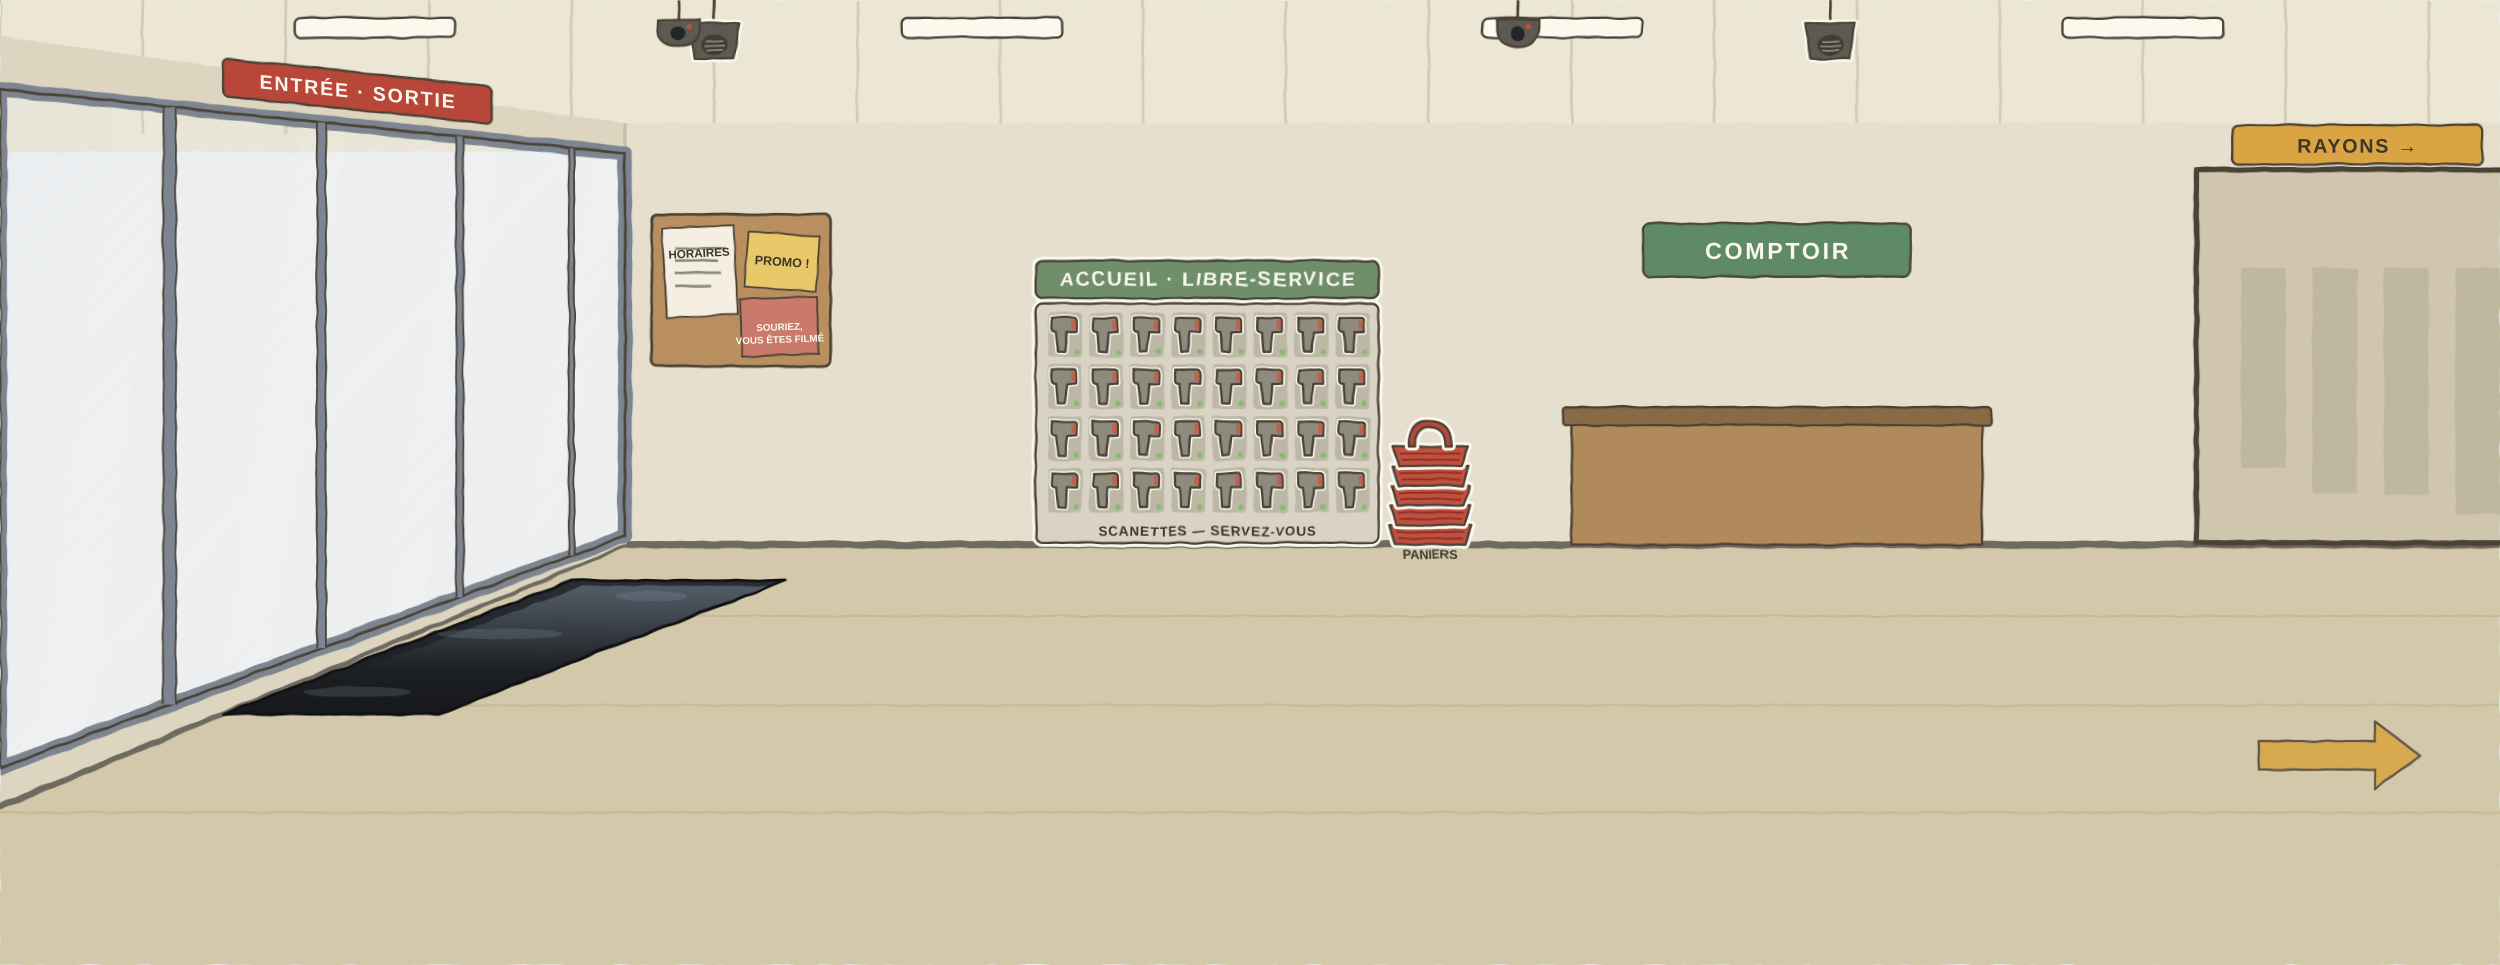
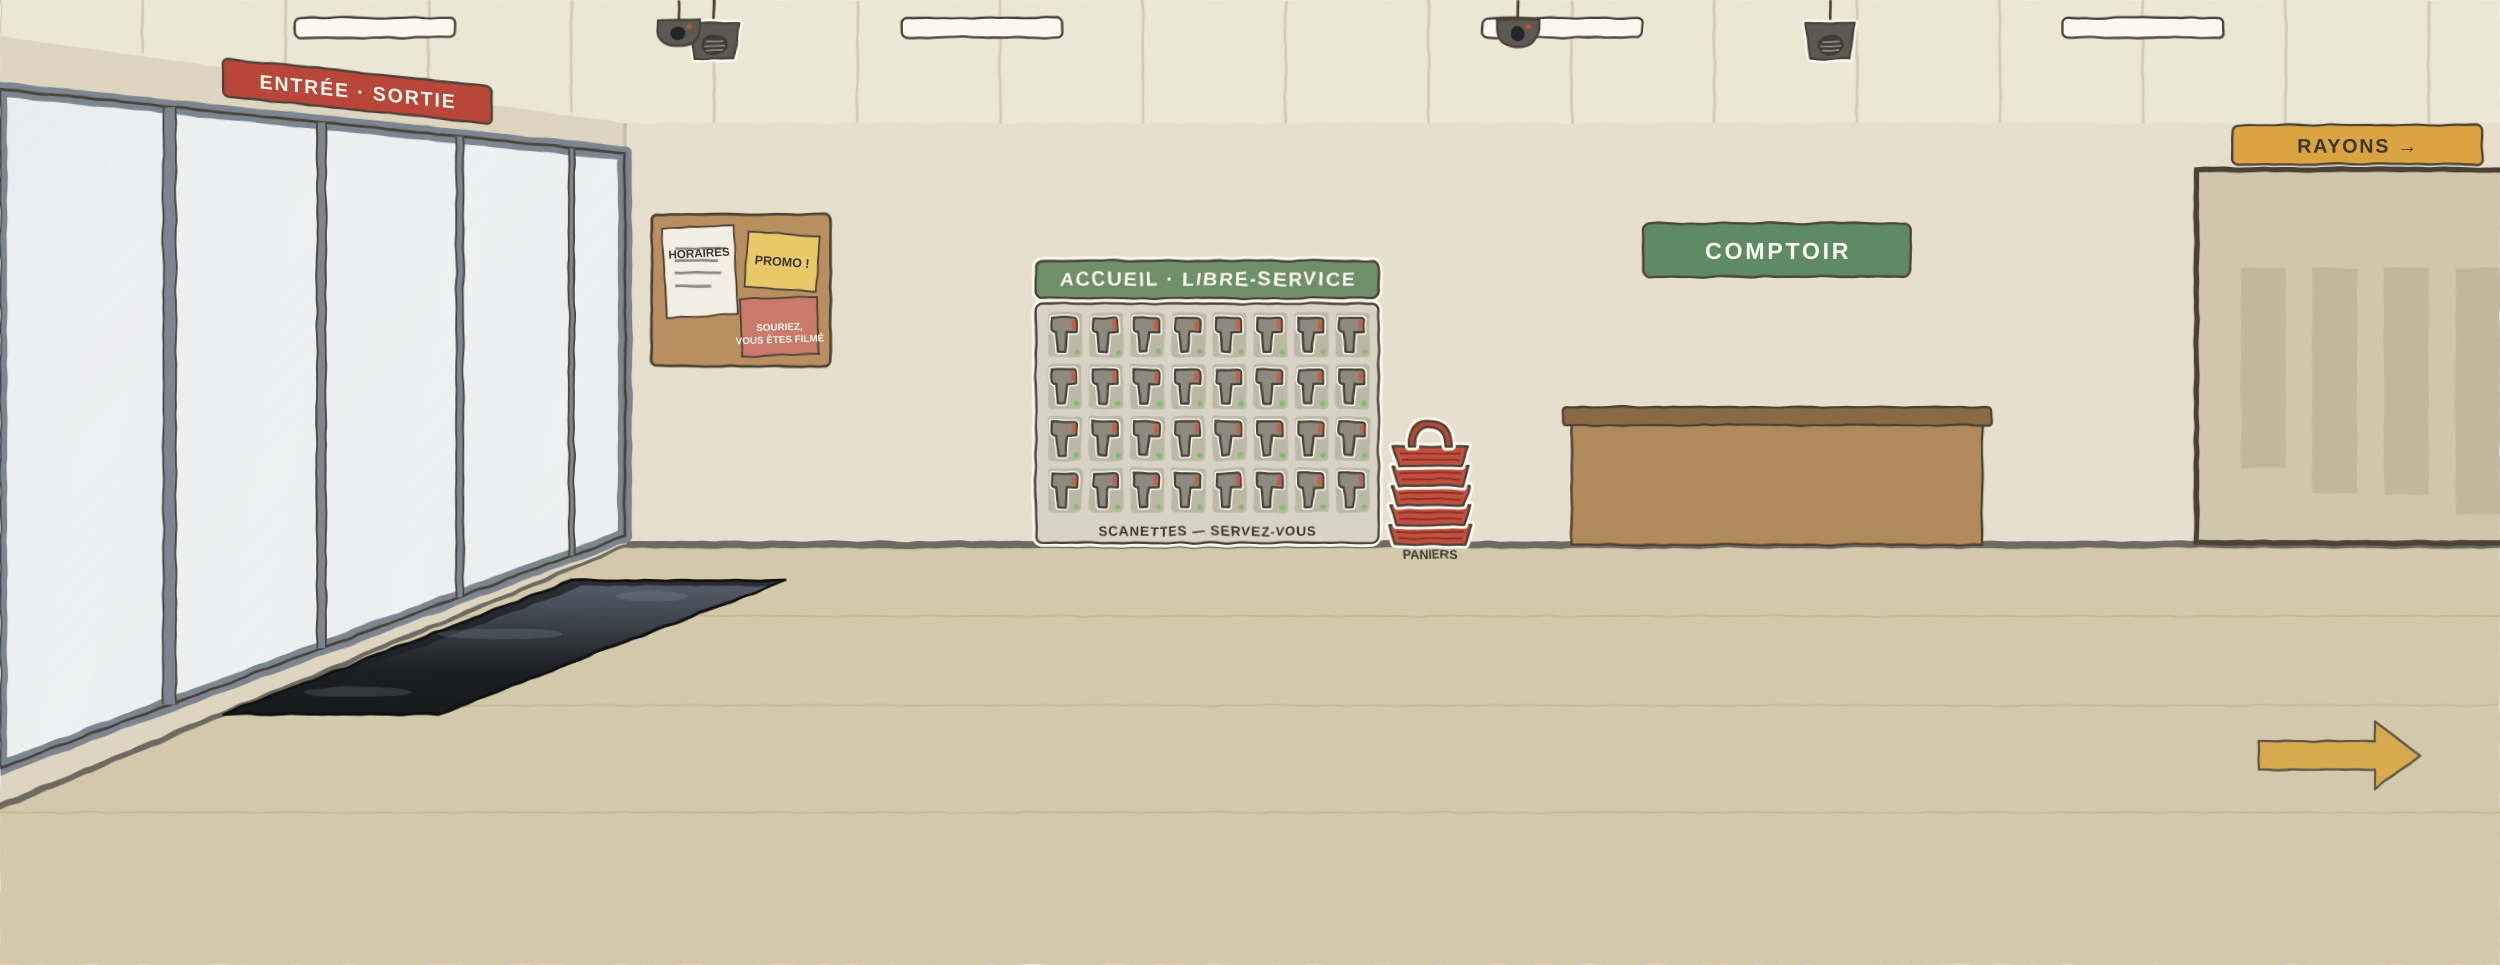
<svg xmlns="http://www.w3.org/2000/svg" width="2800" height="1080" viewBox="0 0 2800 1080">
  <defs>
    <filter id="crayon" x="-2%" y="-2%" width="104%" height="104%">
      <feTurbulence type="fractalNoise" baseFrequency="0.035" numOctaves="2" seed="7" />
      <feDisplacementMap in="SourceGraphic" scale="3.5" />
    </filter>
    <linearGradient id="tapis" x1="0" y1="0" x2="0" y2="1">
      <stop offset="0" stop-color="#2a2e33" />
      <stop offset="1" stop-color="#16181b" />
    </linearGradient>
    <linearGradient id="reflet" x1="0" y1="0" x2="0" y2="1">
      <stop offset="0" stop-color="#9fb4c9" stop-opacity="0.35" />
      <stop offset="1" stop-color="#9fb4c9" stop-opacity="0" />
    </linearGradient>
    <linearGradient id="verre" x1="0" y1="0" x2="1" y2="1">
      <stop offset="0" stop-color="#cfe0ee" stop-opacity="0.16" />
      <stop offset="0.5" stop-color="#cfe0ee" stop-opacity="0.06" />
      <stop offset="1" stop-color="#cfe0ee" stop-opacity="0.14" />
    </linearGradient>
  </defs>
  <g filter="url(#crayon)">
-     <rect x="-20" y="-20" width="2840" height="190" fill="#ece6d4" />
-     <line x1="0" y1="0" x2="0" y2="150" stroke="#d3cbb6" stroke-width="3" />
-     <line x1="160" y1="0" x2="160" y2="150" stroke="#d3cbb6" stroke-width="3" />
-     <line x1="320" y1="0" x2="320" y2="150" stroke="#d3cbb6" stroke-width="3" />
-     <line x1="480" y1="0" x2="480" y2="150" stroke="#d3cbb6" stroke-width="3" />
-     <line x1="640" y1="0" x2="640" y2="150" stroke="#d3cbb6" stroke-width="3" />
+     <path d="M-20 -20 H2820 V170 H700 L-20 38 Z" fill="#ece6d4" />
+     <line x1="0" y1="0" x2="0" y2="37" stroke="#d3cbb6" stroke-width="3" />
+     <line x1="160" y1="0" x2="160" y2="59" stroke="#d3cbb6" stroke-width="3" />
+     <line x1="320" y1="0" x2="320" y2="81" stroke="#d3cbb6" stroke-width="3" />
+     <line x1="480" y1="0" x2="480" y2="103" stroke="#d3cbb6" stroke-width="3" />
+     <line x1="640" y1="0" x2="640" y2="126" stroke="#d3cbb6" stroke-width="3" />
    <line x1="800" y1="0" x2="800" y2="150" stroke="#d3cbb6" stroke-width="3" />
    <line x1="960" y1="0" x2="960" y2="150" stroke="#d3cbb6" stroke-width="3" />
    <line x1="1120" y1="0" x2="1120" y2="150" stroke="#d3cbb6" stroke-width="3" />
    <line x1="1280" y1="0" x2="1280" y2="150" stroke="#d3cbb6" stroke-width="3" />
    <line x1="1440" y1="0" x2="1440" y2="150" stroke="#d3cbb6" stroke-width="3" />
    <line x1="1600" y1="0" x2="1600" y2="150" stroke="#d3cbb6" stroke-width="3" />
    <line x1="1760" y1="0" x2="1760" y2="150" stroke="#d3cbb6" stroke-width="3" />
    <line x1="1920" y1="0" x2="1920" y2="150" stroke="#d3cbb6" stroke-width="3" />
    <line x1="2080" y1="0" x2="2080" y2="150" stroke="#d3cbb6" stroke-width="3" />
    <line x1="2240" y1="0" x2="2240" y2="150" stroke="#d3cbb6" stroke-width="3" />
    <line x1="2400" y1="0" x2="2400" y2="150" stroke="#d3cbb6" stroke-width="3" />
    <line x1="2560" y1="0" x2="2560" y2="150" stroke="#d3cbb6" stroke-width="3" />
    <line x1="2720" y1="0" x2="2720" y2="150" stroke="#d3cbb6" stroke-width="3" />
    <rect x="330" y="20" width="180" height="22" rx="6" fill="#fbf8ee" stroke="#4a4236" stroke-width="2.6" />
    <rect x="1010" y="20" width="180" height="22" rx="6" fill="#fbf8ee" stroke="#4a4236" stroke-width="2.6" />
    <rect x="1660" y="20" width="180" height="22" rx="6" fill="#fbf8ee" stroke="#4a4236" stroke-width="2.6" />
    <rect x="2310" y="20" width="180" height="22" rx="6" fill="#fbf8ee" stroke="#4a4236" stroke-width="2.6" />
    <rect x="700" y="138" width="2120" height="472" fill="#e6dfcd" />
    <path d="M700 610 H2820 V1100 H-20 V908 Z" fill="#d3c8aa" />
    <line x1="507" y1="690" x2="2800" y2="690" stroke="#c4b896" stroke-width="2" />
    <line x1="265" y1="790" x2="2800" y2="790" stroke="#c4b896" stroke-width="2" />
    <line x1="-20" y1="910" x2="2800" y2="910" stroke="#c4b896" stroke-width="2" />
    <rect x="700" y="606" width="2120" height="8" fill="#6f6a5f" />
    <path d="M-20 38 L700 138 V610 L-20 908 Z M0 100 L0 860 L700 600 L700 172 Z" fill="#ddd5c0" fill-rule="evenodd" />
    <path d="M700 138 V610" stroke="#c9bfa6" stroke-width="4" />
    <path d="M-20 908 L700 610 V614 L-20 916 z" fill="#6f6a5f" />
    <g transform="translate(200 0)">
      <line x1="600" y1="0" x2="600" y2="26" stroke="#4a4236" stroke-width="3" />
      <g>
        <path d="M572 26 h56 l-6 40 h-44 z" fill="#5d5a52" stroke="#fbf8ee" stroke-width="8" stroke-linejoin="round" />
        <path d="M572 26 h56 l-6 40 h-44 z" fill="#5d5a52" stroke="#4a4236" stroke-width="2.4" stroke-linejoin="round" />
      </g>
      <ellipse cx="600" cy="50" rx="15" ry="12" fill="#3f3d37" />
      <path d="M590 46 h20 M588 51 h24 M590 56 h20" stroke="#8d897d" stroke-width="2" />
    </g>
    <g transform="translate(1450 0)">
      <line x1="600" y1="0" x2="600" y2="26" stroke="#4a4236" stroke-width="3" />
      <g>
        <path d="M572 26 h56 l-6 40 h-44 z" fill="#5d5a52" stroke="#fbf8ee" stroke-width="8" stroke-linejoin="round" />
        <path d="M572 26 h56 l-6 40 h-44 z" fill="#5d5a52" stroke="#4a4236" stroke-width="2.4" stroke-linejoin="round" />
      </g>
      <ellipse cx="600" cy="50" rx="15" ry="12" fill="#3f3d37" />
      <path d="M590 46 h20 M588 51 h24 M590 56 h20" stroke="#8d897d" stroke-width="2" />
    </g>
    <path d="M0 100 L700 172 L700 600 L0 860 Z" fill="url(#verre)" />
    <path d="M40 845 L130 113 h58 L98 823 z" fill="#ffffff" opacity="0.07" />
    <path d="M250 767 L340 135 h49 L299 749 z" fill="#ffffff" opacity="0.07" />
    <path d="M430 700 L520 153 h42 L472 685 z" fill="#ffffff" opacity="0.07" />
    <path d="M580 645 L670 169 h35 L615 632 z" fill="#ffffff" opacity="0.07" />
    <path d="M0 100 L700 172 L700 600 L0 860 Z" fill="none" stroke="#7d8590" stroke-width="16" stroke-linejoin="round" />
    <path d="M0 100 L700 172 L700 600 L0 860 Z" fill="none" stroke="#4a4236" stroke-width="3" />
    <path d="M190 120 V789" stroke="#7d8590" stroke-width="13" />
    <path d="M183 120 V789 M197 120 V789" stroke="#4a4236" stroke-width="2" />
    <path d="M360 137 V726" stroke="#7d8590" stroke-width="11" />
    <path d="M355 137 V726 M365 137 V726" stroke="#4a4236" stroke-width="2" />
    <path d="M515 153 V669" stroke="#7d8590" stroke-width="9" />
    <path d="M511 153 V669 M519 153 V669" stroke="#4a4236" stroke-width="2" />
    <path d="M640 166 V622" stroke="#7d8590" stroke-width="7" />
    <path d="M637 166 V622 M643 166 V622" stroke="#4a4236" stroke-width="2" />
    <g transform="matrix(1 0.103 0 1 0 0)">
      <rect x="250" y="40" width="300" height="42" rx="6" fill="#b8473a" stroke="#4a4236" stroke-width="2.6" />
    </g>
    <path d="M640 650 H880 L490 800 H250 Z" fill="url(#tapis)" stroke="#0f1012" stroke-width="3" stroke-linejoin="round" />
    <path d="M652 656 H860 L610 750 H402 Z" fill="url(#reflet)" />
    <ellipse cx="400" cy="775" rx="60" ry="6" fill="#8fa3b8" opacity="0.2" />
    <ellipse cx="560" cy="710" rx="70" ry="6" fill="#8fa3b8" opacity="0.2" />
    <ellipse cx="730" cy="668" rx="40" ry="6" fill="#8fa3b8" opacity="0.2" />
    <g transform="translate(-200 0)">
      <rect x="930" y="240" width="200" height="170" rx="6" fill="#b98f5f" stroke="#4a4236" stroke-width="3" />
      <rect x="944" y="254" width="80" height="100" fill="#f4efe2" stroke="#4a4236" stroke-width="2" transform="rotate(-3 984 304)" />
      <rect x="1036" y="262" width="80" height="62" fill="#e9c86a" stroke="#4a4236" stroke-width="2" transform="rotate(4 1076 293)" />
      <rect x="1030" y="334" width="86" height="64" fill="#c97a6a" stroke="#4a4236" stroke-width="2" transform="rotate(-2 1073 366)" />
      <path d="M956 278 h56 M956 292 h48 M956 306 h52 M956 320 h40" stroke="#8d897d" stroke-width="3" />
    </g>
    <path d="M760 0 v22" stroke="#4a4236" stroke-width="3" />
    <path d="M736 22 h48 v8 q0 22 -24 22 q-24 0 -24 -22 z" fill="#5d5a52" stroke="#4a4236" stroke-width="2.6" />
    <circle cx="760" cy="38" r="8" fill="#22262b" />
    <circle cx="772" cy="30" r="3" fill="#c0503f" />
    <path d="M1700 0 v22" stroke="#4a4236" stroke-width="3" />
    <path d="M1676 22 h48 v8 q0 22 -24 22 q-24 0 -24 -22 z" fill="#5d5a52" stroke="#4a4236" stroke-width="2.6" />
    <circle cx="1700" cy="38" r="8" fill="#22262b" />
    <circle cx="1712" cy="30" r="3" fill="#c0503f" />
    <g transform="translate(1130 0)">
      <g>
        <rect x="30" y="292" width="384" height="42" rx="8" fill="#6f8f6a" stroke="#fbf8ee" stroke-width="9" stroke-linejoin="round" />
        <rect x="30" y="292" width="384" height="42" rx="8" fill="#6f8f6a" stroke="#4a4236" stroke-width="2.6" stroke-linejoin="round" />
      </g>
      <text x="222" y="320" text-anchor="middle" font-family="Trebuchet MS, Segoe UI, Arial, sans-serif" font-size="22" font-weight="700" fill="#fbf8ee" letter-spacing="2">ACCUEIL · LIBRE-SERVICE</text>
      <g>
        <rect x="30" y="340" width="384" height="268" rx="8" fill="#d8d3c4" stroke="#fbf8ee" stroke-width="9" stroke-linejoin="round" />
        <rect x="30" y="340" width="384" height="268" rx="8" fill="#d8d3c4" stroke="#4a4236" stroke-width="2.6" stroke-linejoin="round" />
      </g>
      <rect x="44" y="350" width="38" height="50" rx="4" fill="#bdb7a6" />
      <g>
        <path d="M48 356 h24 q4 0 4 4 v12 h-11 l-2 22 h-8 l-2 -22 q-5 0 -5 -4 v-8 q0 -4 4 -4 z" fill="#8f8a7e" stroke="#fbf8ee" stroke-width="6" stroke-linejoin="round" />
        <path d="M48 356 h24 q4 0 4 4 v12 h-11 l-2 22 h-8 l-2 -22 q-5 0 -5 -4 v-8 q0 -4 4 -4 z" fill="#8f8a7e" stroke="#4a4236" stroke-width="2.6" stroke-linejoin="round" />
      </g>
      <rect x="70" y="359" width="5" height="10" fill="#c0614b" />
      <circle cx="76" cy="394" r="3" fill="#7fbf6a" />
      <rect x="90" y="350" width="38" height="50" rx="4" fill="#bdb7a6" />
      <g>
        <path d="M94 356 h24 q4 0 4 4 v12 h-11 l-2 22 h-8 l-2 -22 q-5 0 -5 -4 v-8 q0 -4 4 -4 z" fill="#8f8a7e" stroke="#fbf8ee" stroke-width="6" stroke-linejoin="round" />
        <path d="M94 356 h24 q4 0 4 4 v12 h-11 l-2 22 h-8 l-2 -22 q-5 0 -5 -4 v-8 q0 -4 4 -4 z" fill="#8f8a7e" stroke="#4a4236" stroke-width="2.6" stroke-linejoin="round" />
      </g>
      <rect x="116" y="359" width="5" height="10" fill="#c0614b" />
      <circle cx="122" cy="394" r="3" fill="#7fbf6a" />
      <rect x="136" y="350" width="38" height="50" rx="4" fill="#bdb7a6" />
      <g>
        <path d="M140 356 h24 q4 0 4 4 v12 h-11 l-2 22 h-8 l-2 -22 q-5 0 -5 -4 v-8 q0 -4 4 -4 z" fill="#8f8a7e" stroke="#fbf8ee" stroke-width="6" stroke-linejoin="round" />
        <path d="M140 356 h24 q4 0 4 4 v12 h-11 l-2 22 h-8 l-2 -22 q-5 0 -5 -4 v-8 q0 -4 4 -4 z" fill="#8f8a7e" stroke="#4a4236" stroke-width="2.6" stroke-linejoin="round" />
      </g>
      <rect x="162" y="359" width="5" height="10" fill="#c0614b" />
      <circle cx="168" cy="394" r="3" fill="#7fbf6a" />
      <rect x="182" y="350" width="38" height="50" rx="4" fill="#bdb7a6" />
      <g>
        <path d="M186 356 h24 q4 0 4 4 v12 h-11 l-2 22 h-8 l-2 -22 q-5 0 -5 -4 v-8 q0 -4 4 -4 z" fill="#8f8a7e" stroke="#fbf8ee" stroke-width="6" stroke-linejoin="round" />
        <path d="M186 356 h24 q4 0 4 4 v12 h-11 l-2 22 h-8 l-2 -22 q-5 0 -5 -4 v-8 q0 -4 4 -4 z" fill="#8f8a7e" stroke="#4a4236" stroke-width="2.6" stroke-linejoin="round" />
      </g>
      <rect x="208" y="359" width="5" height="10" fill="#c0614b" />
      <circle cx="214" cy="394" r="3" fill="#7fbf6a" />
      <rect x="228" y="350" width="38" height="50" rx="4" fill="#bdb7a6" />
      <g>
        <path d="M232 356 h24 q4 0 4 4 v12 h-11 l-2 22 h-8 l-2 -22 q-5 0 -5 -4 v-8 q0 -4 4 -4 z" fill="#8f8a7e" stroke="#fbf8ee" stroke-width="6" stroke-linejoin="round" />
        <path d="M232 356 h24 q4 0 4 4 v12 h-11 l-2 22 h-8 l-2 -22 q-5 0 -5 -4 v-8 q0 -4 4 -4 z" fill="#8f8a7e" stroke="#4a4236" stroke-width="2.6" stroke-linejoin="round" />
      </g>
      <rect x="254" y="359" width="5" height="10" fill="#c0614b" />
      <circle cx="260" cy="394" r="3" fill="#7fbf6a" />
      <rect x="274" y="350" width="38" height="50" rx="4" fill="#bdb7a6" />
      <g>
        <path d="M278 356 h24 q4 0 4 4 v12 h-11 l-2 22 h-8 l-2 -22 q-5 0 -5 -4 v-8 q0 -4 4 -4 z" fill="#8f8a7e" stroke="#fbf8ee" stroke-width="6" stroke-linejoin="round" />
        <path d="M278 356 h24 q4 0 4 4 v12 h-11 l-2 22 h-8 l-2 -22 q-5 0 -5 -4 v-8 q0 -4 4 -4 z" fill="#8f8a7e" stroke="#4a4236" stroke-width="2.6" stroke-linejoin="round" />
      </g>
      <rect x="300" y="359" width="5" height="10" fill="#c0614b" />
      <circle cx="306" cy="394" r="3" fill="#7fbf6a" />
      <rect x="320" y="350" width="38" height="50" rx="4" fill="#bdb7a6" />
      <g>
        <path d="M324 356 h24 q4 0 4 4 v12 h-11 l-2 22 h-8 l-2 -22 q-5 0 -5 -4 v-8 q0 -4 4 -4 z" fill="#8f8a7e" stroke="#fbf8ee" stroke-width="6" stroke-linejoin="round" />
        <path d="M324 356 h24 q4 0 4 4 v12 h-11 l-2 22 h-8 l-2 -22 q-5 0 -5 -4 v-8 q0 -4 4 -4 z" fill="#8f8a7e" stroke="#4a4236" stroke-width="2.6" stroke-linejoin="round" />
      </g>
      <rect x="346" y="359" width="5" height="10" fill="#c0614b" />
      <circle cx="352" cy="394" r="3" fill="#7fbf6a" />
      <rect x="366" y="350" width="38" height="50" rx="4" fill="#bdb7a6" />
      <g>
        <path d="M370 356 h24 q4 0 4 4 v12 h-11 l-2 22 h-8 l-2 -22 q-5 0 -5 -4 v-8 q0 -4 4 -4 z" fill="#8f8a7e" stroke="#fbf8ee" stroke-width="6" stroke-linejoin="round" />
        <path d="M370 356 h24 q4 0 4 4 v12 h-11 l-2 22 h-8 l-2 -22 q-5 0 -5 -4 v-8 q0 -4 4 -4 z" fill="#8f8a7e" stroke="#4a4236" stroke-width="2.6" stroke-linejoin="round" />
      </g>
      <rect x="392" y="359" width="5" height="10" fill="#c0614b" />
      <circle cx="398" cy="394" r="3" fill="#7fbf6a" />
      <rect x="44" y="408" width="38" height="50" rx="4" fill="#bdb7a6" />
      <g>
        <path d="M48 414 h24 q4 0 4 4 v12 h-11 l-2 22 h-8 l-2 -22 q-5 0 -5 -4 v-8 q0 -4 4 -4 z" fill="#8f8a7e" stroke="#fbf8ee" stroke-width="6" stroke-linejoin="round" />
        <path d="M48 414 h24 q4 0 4 4 v12 h-11 l-2 22 h-8 l-2 -22 q-5 0 -5 -4 v-8 q0 -4 4 -4 z" fill="#8f8a7e" stroke="#4a4236" stroke-width="2.6" stroke-linejoin="round" />
      </g>
      <rect x="70" y="417" width="5" height="10" fill="#c0614b" />
      <circle cx="76" cy="452" r="3" fill="#7fbf6a" />
      <rect x="90" y="408" width="38" height="50" rx="4" fill="#bdb7a6" />
      <g>
        <path d="M94 414 h24 q4 0 4 4 v12 h-11 l-2 22 h-8 l-2 -22 q-5 0 -5 -4 v-8 q0 -4 4 -4 z" fill="#8f8a7e" stroke="#fbf8ee" stroke-width="6" stroke-linejoin="round" />
        <path d="M94 414 h24 q4 0 4 4 v12 h-11 l-2 22 h-8 l-2 -22 q-5 0 -5 -4 v-8 q0 -4 4 -4 z" fill="#8f8a7e" stroke="#4a4236" stroke-width="2.6" stroke-linejoin="round" />
      </g>
      <rect x="116" y="417" width="5" height="10" fill="#c0614b" />
      <circle cx="122" cy="452" r="3" fill="#7fbf6a" />
      <rect x="136" y="408" width="38" height="50" rx="4" fill="#bdb7a6" />
      <g>
        <path d="M140 414 h24 q4 0 4 4 v12 h-11 l-2 22 h-8 l-2 -22 q-5 0 -5 -4 v-8 q0 -4 4 -4 z" fill="#8f8a7e" stroke="#fbf8ee" stroke-width="6" stroke-linejoin="round" />
        <path d="M140 414 h24 q4 0 4 4 v12 h-11 l-2 22 h-8 l-2 -22 q-5 0 -5 -4 v-8 q0 -4 4 -4 z" fill="#8f8a7e" stroke="#4a4236" stroke-width="2.6" stroke-linejoin="round" />
      </g>
      <rect x="162" y="417" width="5" height="10" fill="#c0614b" />
      <circle cx="168" cy="452" r="3" fill="#7fbf6a" />
      <rect x="182" y="408" width="38" height="50" rx="4" fill="#bdb7a6" />
      <g>
        <path d="M186 414 h24 q4 0 4 4 v12 h-11 l-2 22 h-8 l-2 -22 q-5 0 -5 -4 v-8 q0 -4 4 -4 z" fill="#8f8a7e" stroke="#fbf8ee" stroke-width="6" stroke-linejoin="round" />
        <path d="M186 414 h24 q4 0 4 4 v12 h-11 l-2 22 h-8 l-2 -22 q-5 0 -5 -4 v-8 q0 -4 4 -4 z" fill="#8f8a7e" stroke="#4a4236" stroke-width="2.6" stroke-linejoin="round" />
      </g>
      <rect x="208" y="417" width="5" height="10" fill="#c0614b" />
      <circle cx="214" cy="452" r="3" fill="#7fbf6a" />
      <rect x="228" y="408" width="38" height="50" rx="4" fill="#bdb7a6" />
      <g>
        <path d="M232 414 h24 q4 0 4 4 v12 h-11 l-2 22 h-8 l-2 -22 q-5 0 -5 -4 v-8 q0 -4 4 -4 z" fill="#8f8a7e" stroke="#fbf8ee" stroke-width="6" stroke-linejoin="round" />
        <path d="M232 414 h24 q4 0 4 4 v12 h-11 l-2 22 h-8 l-2 -22 q-5 0 -5 -4 v-8 q0 -4 4 -4 z" fill="#8f8a7e" stroke="#4a4236" stroke-width="2.6" stroke-linejoin="round" />
      </g>
      <rect x="254" y="417" width="5" height="10" fill="#c0614b" />
      <circle cx="260" cy="452" r="3" fill="#7fbf6a" />
      <rect x="274" y="408" width="38" height="50" rx="4" fill="#bdb7a6" />
      <g>
        <path d="M278 414 h24 q4 0 4 4 v12 h-11 l-2 22 h-8 l-2 -22 q-5 0 -5 -4 v-8 q0 -4 4 -4 z" fill="#8f8a7e" stroke="#fbf8ee" stroke-width="6" stroke-linejoin="round" />
        <path d="M278 414 h24 q4 0 4 4 v12 h-11 l-2 22 h-8 l-2 -22 q-5 0 -5 -4 v-8 q0 -4 4 -4 z" fill="#8f8a7e" stroke="#4a4236" stroke-width="2.6" stroke-linejoin="round" />
      </g>
      <rect x="300" y="417" width="5" height="10" fill="#c0614b" />
      <circle cx="306" cy="452" r="3" fill="#7fbf6a" />
      <rect x="320" y="408" width="38" height="50" rx="4" fill="#bdb7a6" />
      <g>
        <path d="M324 414 h24 q4 0 4 4 v12 h-11 l-2 22 h-8 l-2 -22 q-5 0 -5 -4 v-8 q0 -4 4 -4 z" fill="#8f8a7e" stroke="#fbf8ee" stroke-width="6" stroke-linejoin="round" />
        <path d="M324 414 h24 q4 0 4 4 v12 h-11 l-2 22 h-8 l-2 -22 q-5 0 -5 -4 v-8 q0 -4 4 -4 z" fill="#8f8a7e" stroke="#4a4236" stroke-width="2.6" stroke-linejoin="round" />
      </g>
      <rect x="346" y="417" width="5" height="10" fill="#c0614b" />
      <circle cx="352" cy="452" r="3" fill="#7fbf6a" />
      <rect x="366" y="408" width="38" height="50" rx="4" fill="#bdb7a6" />
      <g>
        <path d="M370 414 h24 q4 0 4 4 v12 h-11 l-2 22 h-8 l-2 -22 q-5 0 -5 -4 v-8 q0 -4 4 -4 z" fill="#8f8a7e" stroke="#fbf8ee" stroke-width="6" stroke-linejoin="round" />
        <path d="M370 414 h24 q4 0 4 4 v12 h-11 l-2 22 h-8 l-2 -22 q-5 0 -5 -4 v-8 q0 -4 4 -4 z" fill="#8f8a7e" stroke="#4a4236" stroke-width="2.6" stroke-linejoin="round" />
      </g>
      <rect x="392" y="417" width="5" height="10" fill="#c0614b" />
      <circle cx="398" cy="452" r="3" fill="#7fbf6a" />
      <rect x="44" y="466" width="38" height="50" rx="4" fill="#bdb7a6" />
      <g>
        <path d="M48 472 h24 q4 0 4 4 v12 h-11 l-2 22 h-8 l-2 -22 q-5 0 -5 -4 v-8 q0 -4 4 -4 z" fill="#8f8a7e" stroke="#fbf8ee" stroke-width="6" stroke-linejoin="round" />
        <path d="M48 472 h24 q4 0 4 4 v12 h-11 l-2 22 h-8 l-2 -22 q-5 0 -5 -4 v-8 q0 -4 4 -4 z" fill="#8f8a7e" stroke="#4a4236" stroke-width="2.6" stroke-linejoin="round" />
      </g>
      <rect x="70" y="475" width="5" height="10" fill="#c0614b" />
      <circle cx="76" cy="510" r="3" fill="#7fbf6a" />
      <rect x="90" y="466" width="38" height="50" rx="4" fill="#bdb7a6" />
      <g>
        <path d="M94 472 h24 q4 0 4 4 v12 h-11 l-2 22 h-8 l-2 -22 q-5 0 -5 -4 v-8 q0 -4 4 -4 z" fill="#8f8a7e" stroke="#fbf8ee" stroke-width="6" stroke-linejoin="round" />
        <path d="M94 472 h24 q4 0 4 4 v12 h-11 l-2 22 h-8 l-2 -22 q-5 0 -5 -4 v-8 q0 -4 4 -4 z" fill="#8f8a7e" stroke="#4a4236" stroke-width="2.6" stroke-linejoin="round" />
      </g>
      <rect x="116" y="475" width="5" height="10" fill="#c0614b" />
      <circle cx="122" cy="510" r="3" fill="#7fbf6a" />
      <rect x="136" y="466" width="38" height="50" rx="4" fill="#bdb7a6" />
      <g>
        <path d="M140 472 h24 q4 0 4 4 v12 h-11 l-2 22 h-8 l-2 -22 q-5 0 -5 -4 v-8 q0 -4 4 -4 z" fill="#8f8a7e" stroke="#fbf8ee" stroke-width="6" stroke-linejoin="round" />
        <path d="M140 472 h24 q4 0 4 4 v12 h-11 l-2 22 h-8 l-2 -22 q-5 0 -5 -4 v-8 q0 -4 4 -4 z" fill="#8f8a7e" stroke="#4a4236" stroke-width="2.6" stroke-linejoin="round" />
      </g>
      <rect x="162" y="475" width="5" height="10" fill="#c0614b" />
      <circle cx="168" cy="510" r="3" fill="#7fbf6a" />
      <rect x="182" y="466" width="38" height="50" rx="4" fill="#bdb7a6" />
      <g>
        <path d="M186 472 h24 q4 0 4 4 v12 h-11 l-2 22 h-8 l-2 -22 q-5 0 -5 -4 v-8 q0 -4 4 -4 z" fill="#8f8a7e" stroke="#fbf8ee" stroke-width="6" stroke-linejoin="round" />
        <path d="M186 472 h24 q4 0 4 4 v12 h-11 l-2 22 h-8 l-2 -22 q-5 0 -5 -4 v-8 q0 -4 4 -4 z" fill="#8f8a7e" stroke="#4a4236" stroke-width="2.6" stroke-linejoin="round" />
      </g>
      <rect x="208" y="475" width="5" height="10" fill="#c0614b" />
      <circle cx="214" cy="510" r="3" fill="#7fbf6a" />
      <rect x="228" y="466" width="38" height="50" rx="4" fill="#bdb7a6" />
      <g>
        <path d="M232 472 h24 q4 0 4 4 v12 h-11 l-2 22 h-8 l-2 -22 q-5 0 -5 -4 v-8 q0 -4 4 -4 z" fill="#8f8a7e" stroke="#fbf8ee" stroke-width="6" stroke-linejoin="round" />
        <path d="M232 472 h24 q4 0 4 4 v12 h-11 l-2 22 h-8 l-2 -22 q-5 0 -5 -4 v-8 q0 -4 4 -4 z" fill="#8f8a7e" stroke="#4a4236" stroke-width="2.6" stroke-linejoin="round" />
      </g>
      <rect x="254" y="475" width="5" height="10" fill="#c0614b" />
      <circle cx="260" cy="510" r="3" fill="#7fbf6a" />
      <rect x="274" y="466" width="38" height="50" rx="4" fill="#bdb7a6" />
      <g>
        <path d="M278 472 h24 q4 0 4 4 v12 h-11 l-2 22 h-8 l-2 -22 q-5 0 -5 -4 v-8 q0 -4 4 -4 z" fill="#8f8a7e" stroke="#fbf8ee" stroke-width="6" stroke-linejoin="round" />
        <path d="M278 472 h24 q4 0 4 4 v12 h-11 l-2 22 h-8 l-2 -22 q-5 0 -5 -4 v-8 q0 -4 4 -4 z" fill="#8f8a7e" stroke="#4a4236" stroke-width="2.6" stroke-linejoin="round" />
      </g>
      <rect x="300" y="475" width="5" height="10" fill="#c0614b" />
      <circle cx="306" cy="510" r="3" fill="#7fbf6a" />
      <rect x="320" y="466" width="38" height="50" rx="4" fill="#bdb7a6" />
      <g>
        <path d="M324 472 h24 q4 0 4 4 v12 h-11 l-2 22 h-8 l-2 -22 q-5 0 -5 -4 v-8 q0 -4 4 -4 z" fill="#8f8a7e" stroke="#fbf8ee" stroke-width="6" stroke-linejoin="round" />
        <path d="M324 472 h24 q4 0 4 4 v12 h-11 l-2 22 h-8 l-2 -22 q-5 0 -5 -4 v-8 q0 -4 4 -4 z" fill="#8f8a7e" stroke="#4a4236" stroke-width="2.6" stroke-linejoin="round" />
      </g>
      <rect x="346" y="475" width="5" height="10" fill="#c0614b" />
      <circle cx="352" cy="510" r="3" fill="#7fbf6a" />
      <rect x="366" y="466" width="38" height="50" rx="4" fill="#bdb7a6" />
      <g>
        <path d="M370 472 h24 q4 0 4 4 v12 h-11 l-2 22 h-8 l-2 -22 q-5 0 -5 -4 v-8 q0 -4 4 -4 z" fill="#8f8a7e" stroke="#fbf8ee" stroke-width="6" stroke-linejoin="round" />
        <path d="M370 472 h24 q4 0 4 4 v12 h-11 l-2 22 h-8 l-2 -22 q-5 0 -5 -4 v-8 q0 -4 4 -4 z" fill="#8f8a7e" stroke="#4a4236" stroke-width="2.6" stroke-linejoin="round" />
      </g>
      <rect x="392" y="475" width="5" height="10" fill="#c0614b" />
      <circle cx="398" cy="510" r="3" fill="#7fbf6a" />
      <rect x="44" y="524" width="38" height="50" rx="4" fill="#bdb7a6" />
      <g>
        <path d="M48 530 h24 q4 0 4 4 v12 h-11 l-2 22 h-8 l-2 -22 q-5 0 -5 -4 v-8 q0 -4 4 -4 z" fill="#8f8a7e" stroke="#fbf8ee" stroke-width="6" stroke-linejoin="round" />
        <path d="M48 530 h24 q4 0 4 4 v12 h-11 l-2 22 h-8 l-2 -22 q-5 0 -5 -4 v-8 q0 -4 4 -4 z" fill="#8f8a7e" stroke="#4a4236" stroke-width="2.6" stroke-linejoin="round" />
      </g>
      <rect x="70" y="533" width="5" height="10" fill="#c0614b" />
      <circle cx="76" cy="568" r="3" fill="#7fbf6a" />
      <rect x="90" y="524" width="38" height="50" rx="4" fill="#bdb7a6" />
      <g>
        <path d="M94 530 h24 q4 0 4 4 v12 h-11 l-2 22 h-8 l-2 -22 q-5 0 -5 -4 v-8 q0 -4 4 -4 z" fill="#8f8a7e" stroke="#fbf8ee" stroke-width="6" stroke-linejoin="round" />
        <path d="M94 530 h24 q4 0 4 4 v12 h-11 l-2 22 h-8 l-2 -22 q-5 0 -5 -4 v-8 q0 -4 4 -4 z" fill="#8f8a7e" stroke="#4a4236" stroke-width="2.6" stroke-linejoin="round" />
      </g>
      <rect x="116" y="533" width="5" height="10" fill="#c0614b" />
      <circle cx="122" cy="568" r="3" fill="#7fbf6a" />
      <rect x="136" y="524" width="38" height="50" rx="4" fill="#bdb7a6" />
      <g>
        <path d="M140 530 h24 q4 0 4 4 v12 h-11 l-2 22 h-8 l-2 -22 q-5 0 -5 -4 v-8 q0 -4 4 -4 z" fill="#8f8a7e" stroke="#fbf8ee" stroke-width="6" stroke-linejoin="round" />
        <path d="M140 530 h24 q4 0 4 4 v12 h-11 l-2 22 h-8 l-2 -22 q-5 0 -5 -4 v-8 q0 -4 4 -4 z" fill="#8f8a7e" stroke="#4a4236" stroke-width="2.6" stroke-linejoin="round" />
      </g>
      <rect x="162" y="533" width="5" height="10" fill="#c0614b" />
      <circle cx="168" cy="568" r="3" fill="#7fbf6a" />
      <rect x="182" y="524" width="38" height="50" rx="4" fill="#bdb7a6" />
      <g>
        <path d="M186 530 h24 q4 0 4 4 v12 h-11 l-2 22 h-8 l-2 -22 q-5 0 -5 -4 v-8 q0 -4 4 -4 z" fill="#8f8a7e" stroke="#fbf8ee" stroke-width="6" stroke-linejoin="round" />
        <path d="M186 530 h24 q4 0 4 4 v12 h-11 l-2 22 h-8 l-2 -22 q-5 0 -5 -4 v-8 q0 -4 4 -4 z" fill="#8f8a7e" stroke="#4a4236" stroke-width="2.6" stroke-linejoin="round" />
      </g>
      <rect x="208" y="533" width="5" height="10" fill="#c0614b" />
      <circle cx="214" cy="568" r="3" fill="#7fbf6a" />
      <rect x="228" y="524" width="38" height="50" rx="4" fill="#bdb7a6" />
      <g>
        <path d="M232 530 h24 q4 0 4 4 v12 h-11 l-2 22 h-8 l-2 -22 q-5 0 -5 -4 v-8 q0 -4 4 -4 z" fill="#8f8a7e" stroke="#fbf8ee" stroke-width="6" stroke-linejoin="round" />
        <path d="M232 530 h24 q4 0 4 4 v12 h-11 l-2 22 h-8 l-2 -22 q-5 0 -5 -4 v-8 q0 -4 4 -4 z" fill="#8f8a7e" stroke="#4a4236" stroke-width="2.6" stroke-linejoin="round" />
      </g>
      <rect x="254" y="533" width="5" height="10" fill="#c0614b" />
      <circle cx="260" cy="568" r="3" fill="#7fbf6a" />
      <rect x="274" y="524" width="38" height="50" rx="4" fill="#bdb7a6" />
      <g>
        <path d="M278 530 h24 q4 0 4 4 v12 h-11 l-2 22 h-8 l-2 -22 q-5 0 -5 -4 v-8 q0 -4 4 -4 z" fill="#8f8a7e" stroke="#fbf8ee" stroke-width="6" stroke-linejoin="round" />
        <path d="M278 530 h24 q4 0 4 4 v12 h-11 l-2 22 h-8 l-2 -22 q-5 0 -5 -4 v-8 q0 -4 4 -4 z" fill="#8f8a7e" stroke="#4a4236" stroke-width="2.6" stroke-linejoin="round" />
      </g>
      <rect x="300" y="533" width="5" height="10" fill="#c0614b" />
      <circle cx="306" cy="568" r="3" fill="#7fbf6a" />
      <rect x="320" y="524" width="38" height="50" rx="4" fill="#bdb7a6" />
      <g>
        <path d="M324 530 h24 q4 0 4 4 v12 h-11 l-2 22 h-8 l-2 -22 q-5 0 -5 -4 v-8 q0 -4 4 -4 z" fill="#8f8a7e" stroke="#fbf8ee" stroke-width="6" stroke-linejoin="round" />
        <path d="M324 530 h24 q4 0 4 4 v12 h-11 l-2 22 h-8 l-2 -22 q-5 0 -5 -4 v-8 q0 -4 4 -4 z" fill="#8f8a7e" stroke="#4a4236" stroke-width="2.6" stroke-linejoin="round" />
      </g>
      <rect x="346" y="533" width="5" height="10" fill="#c0614b" />
      <circle cx="352" cy="568" r="3" fill="#7fbf6a" />
      <rect x="366" y="524" width="38" height="50" rx="4" fill="#bdb7a6" />
      <g>
        <path d="M370 530 h24 q4 0 4 4 v12 h-11 l-2 22 h-8 l-2 -22 q-5 0 -5 -4 v-8 q0 -4 4 -4 z" fill="#8f8a7e" stroke="#fbf8ee" stroke-width="6" stroke-linejoin="round" />
        <path d="M370 530 h24 q4 0 4 4 v12 h-11 l-2 22 h-8 l-2 -22 q-5 0 -5 -4 v-8 q0 -4 4 -4 z" fill="#8f8a7e" stroke="#4a4236" stroke-width="2.6" stroke-linejoin="round" />
      </g>
      <rect x="392" y="533" width="5" height="10" fill="#c0614b" />
      <circle cx="398" cy="568" r="3" fill="#7fbf6a" />
      <text x="222" y="600" text-anchor="middle" font-family="Trebuchet MS, Segoe UI, Arial, sans-serif" font-size="15" font-weight="700" fill="#3d352a" letter-spacing="1">SCANETTES — SERVEZ-VOUS</text>
      <g>
        <path d="M426 588 h92 l-7 22 h-78 z" fill="#c0503f" stroke="#fbf8ee" stroke-width="9" stroke-linejoin="round" />
        <path d="M426 588 h92 l-7 22 h-78 z" fill="#c0503f" stroke="#4a4236" stroke-width="2.6" stroke-linejoin="round" />
      </g>
      <path d="M434 596 h76 M436 603 h72" stroke="#8e2f25" stroke-width="2" />
      <g>
        <path d="M427 566 h90 l-7 22 h-76 z" fill="#c0503f" stroke="#fbf8ee" stroke-width="9" stroke-linejoin="round" />
        <path d="M427 566 h90 l-7 22 h-76 z" fill="#c0503f" stroke="#4a4236" stroke-width="2.6" stroke-linejoin="round" />
      </g>
      <path d="M435 574 h74 M437 581 h70" stroke="#8e2f25" stroke-width="2" />
      <g>
        <path d="M428 544 h88 l-7 22 h-74 z" fill="#c0503f" stroke="#fbf8ee" stroke-width="9" stroke-linejoin="round" />
        <path d="M428 544 h88 l-7 22 h-74 z" fill="#c0503f" stroke="#4a4236" stroke-width="2.6" stroke-linejoin="round" />
      </g>
      <path d="M436 552 h72 M438 559 h68" stroke="#8e2f25" stroke-width="2" />
      <g>
        <path d="M429 522 h86 l-7 22 h-72 z" fill="#c0503f" stroke="#fbf8ee" stroke-width="9" stroke-linejoin="round" />
        <path d="M429 522 h86 l-7 22 h-72 z" fill="#c0503f" stroke="#4a4236" stroke-width="2.6" stroke-linejoin="round" />
      </g>
      <path d="M437 530 h70 M439 537 h66" stroke="#8e2f25" stroke-width="2" />
      <g>
        <path d="M430 500 h84 l-7 22 h-70 z" fill="#c0503f" stroke="#fbf8ee" stroke-width="9" stroke-linejoin="round" />
        <path d="M430 500 h84 l-7 22 h-70 z" fill="#c0503f" stroke="#4a4236" stroke-width="2.6" stroke-linejoin="round" />
      </g>
      <path d="M438 508 h68 M440 515 h64" stroke="#8e2f25" stroke-width="2" />
      <g>
        <path d="M448 500 q0 -28 24 -28 q24 0 24 28 h-7 q0 -21 -17 -21 q-17 0 -17 21 z" fill="#b8473a" stroke="#fbf8ee" stroke-width="9" stroke-linejoin="round" />
        <path d="M448 500 q0 -28 24 -28 q24 0 24 28 h-7 q0 -21 -17 -21 q-17 0 -17 21 z" fill="#b8473a" stroke="#4a4236" stroke-width="2.6" stroke-linejoin="round" />
      </g>
      <text x="472" y="626" text-anchor="middle" font-family="Trebuchet MS, Segoe UI, Arial, sans-serif" font-size="14" font-weight="700" fill="#3d352a">PANIERS</text>
    </g>
    <rect x="1760" y="470" width="460" height="140" fill="#b08a5a" stroke="#4a4236" stroke-width="2.6" />
    <rect x="1750" y="456" width="480" height="20" rx="4" fill="#8a6a44" stroke="#4a4236" stroke-width="2.6" />
    <rect x="1840" y="250" width="300" height="60" rx="8" fill="#5e8a66" stroke="#4a4236" stroke-width="2.6" />
    <rect x="2460" y="190" width="360" height="418" fill="#cfc6ad" stroke="#4a4236" stroke-width="6" />
    <rect x="2510" y="300" width="50" height="224" fill="#bdb49a" opacity="0.8" />
    <rect x="2590" y="300" width="50" height="252" fill="#bdb49a" opacity="0.8" />
    <rect x="2670" y="300" width="50" height="254" fill="#bdb49a" opacity="0.8" />
    <rect x="2750" y="300" width="50" height="276" fill="#bdb49a" opacity="0.8" />
    <rect x="2500" y="140" width="280" height="44" rx="6" fill="#d9a441" stroke="#4a4236" stroke-width="2.6" />
    <path d="M2530 830 h130 v-22 l50 38 l-50 38 v-22 h-130 z" fill="#d9a441" stroke="#4a4236" stroke-width="2.6" stroke-linejoin="round" opacity="0.85" />
  </g>
  <text x="400" y="69" text-anchor="middle" font-family="Trebuchet MS, Segoe UI, Arial, sans-serif" font-size="22" font-weight="700" fill="#fbf8ee" letter-spacing="2" transform="matrix(1 0.103 0 1 0 0)">ENTRÉE · SORTIE</text>
  <g transform="translate(-200 0)">
    <text x="984" y="288" text-anchor="middle" font-family="Trebuchet MS, Segoe UI, Arial, sans-serif" font-size="13" font-weight="700" fill="#3d352a" transform="rotate(-3 984 304)">HORAIRES</text>
    <text x="1076" y="298" text-anchor="middle" font-family="Trebuchet MS, Segoe UI, Arial, sans-serif" font-size="14" font-weight="700" fill="#3d352a" transform="rotate(4 1076 293)">PROMO !</text>
    <text x="1073" y="370" text-anchor="middle" font-family="Trebuchet MS, Segoe UI, Arial, sans-serif" font-size="11" font-weight="700" fill="#fbf8ee" transform="rotate(-2 1073 366)">SOURIEZ,</text>
    <text x="1073" y="384" text-anchor="middle" font-family="Trebuchet MS, Segoe UI, Arial, sans-serif" font-size="11" font-weight="700" fill="#fbf8ee" transform="rotate(-2 1073 366)">VOUS ÊTES FILMÉ</text>
  </g>
  <text x="1990" y="290" text-anchor="middle" font-family="Trebuchet MS, Segoe UI, Arial, sans-serif" font-size="26" font-weight="700" fill="#fbf8ee" letter-spacing="3">COMPTOIR</text>
  <text x="2640" y="171" text-anchor="middle" font-family="Trebuchet MS, Segoe UI, Arial, sans-serif" font-size="22" font-weight="700" fill="#3d352a" letter-spacing="2">RAYONS →</text>
</svg>
